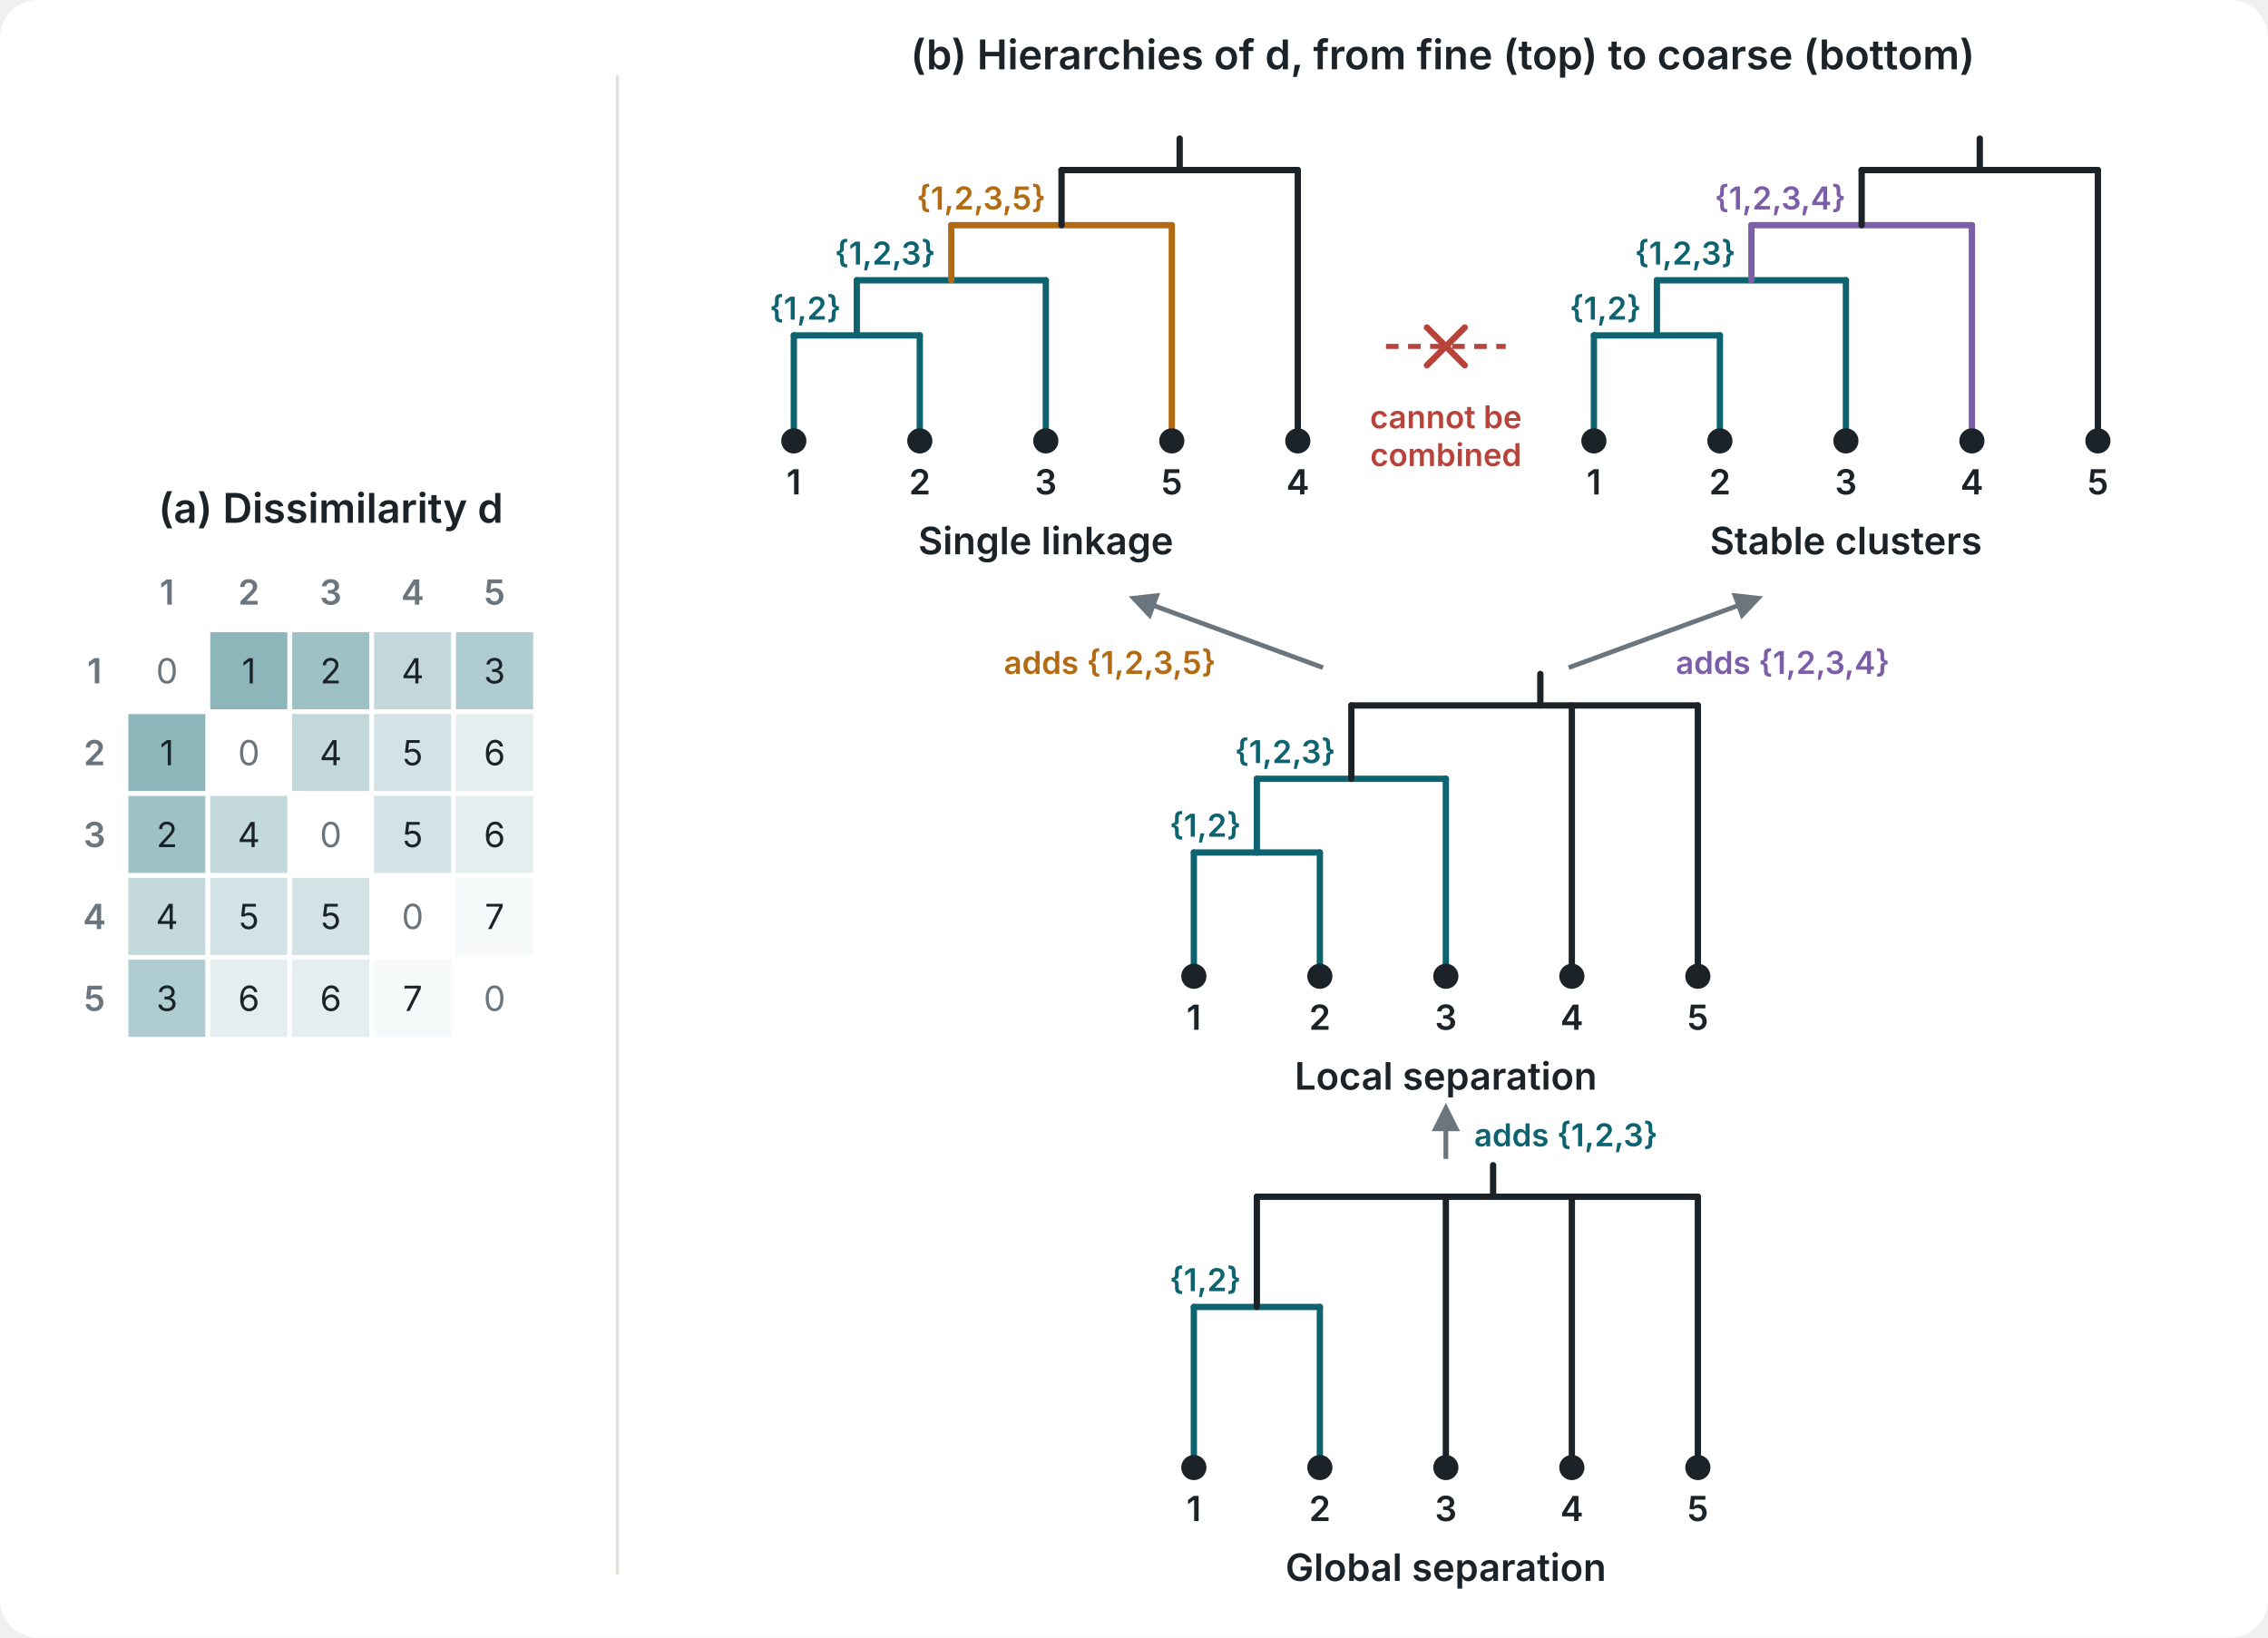
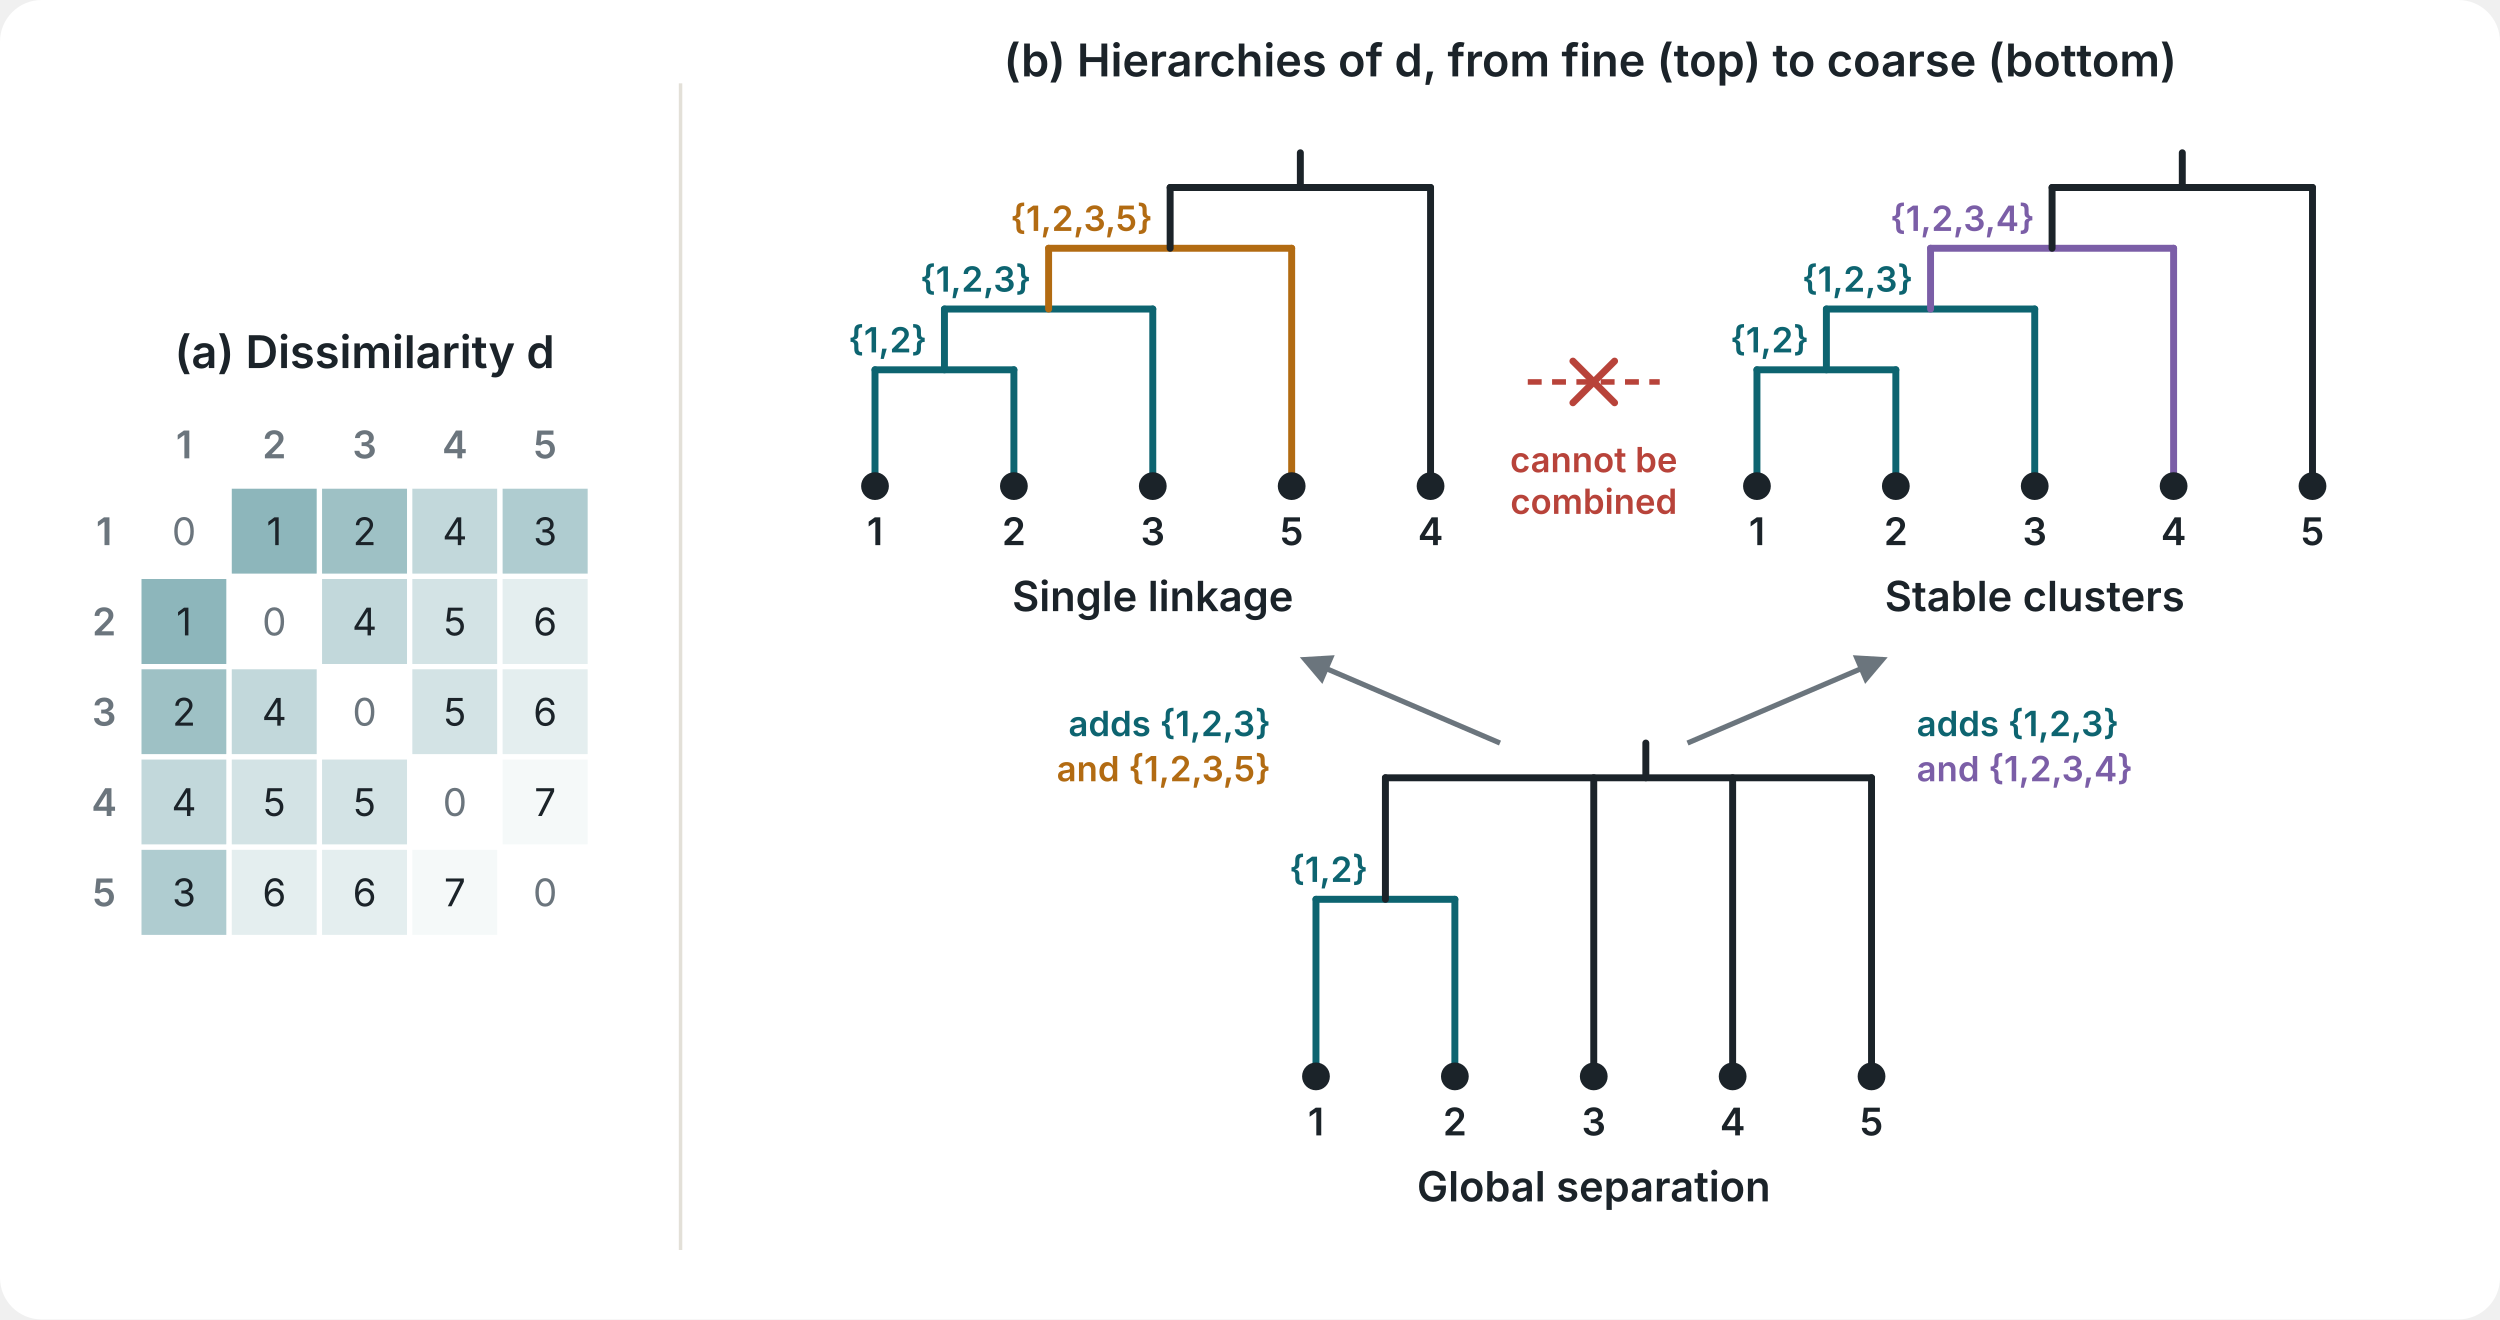
- <svg xmlns="http://www.w3.org/2000/svg" viewBox="0 0 720 520" font-family="Inter, Helvetica, Arial, sans-serif" role="img" aria-labelledby="t d">
-   <rect width="720" height="520" rx="12" fill="#ffffff" />
+ <svg xmlns="http://www.w3.org/2000/svg" viewBox="0 0 720 380" font-family="Inter, Helvetica, Arial, sans-serif" role="img" aria-labelledby="t d">
+   <rect width="720" height="380" rx="12" fill="#ffffff" />
  <defs>
    <marker id="arr4" viewBox="0 0 10 10" refX="8" refY="5" markerWidth="6" markerHeight="6" orient="auto-start-reverse">
      <path d="M0 0L10 5L0 10z" fill="#6b757d" />
    </marker>
  </defs>
-   <text x="105.0" y="166.0" font-size="13" font-weight="600" fill="#1b2329" text-anchor="middle">(a) Dissimilarity d</text>
-   <text x="30.0" y="217.0" font-size="11" font-weight="600" fill="#6b757d" text-anchor="middle">1</text>
-   <text x="53.0" y="192.0" font-size="11" font-weight="600" fill="#6b757d" text-anchor="middle">1</text>
-   <rect x="40" y="200" width="26" height="26" fill="#0d6470" fill-opacity="0.00" stroke="#ffffff" stroke-width="1.5" />
-   <text x="53.0" y="217.0" font-size="11" font-weight="400" fill="#6b757d" text-anchor="middle">0</text>
-   <rect x="66" y="200" width="26" height="26" fill="#0d6470" fill-opacity="0.47" stroke="#ffffff" stroke-width="1.5" />
-   <text x="79.0" y="217.0" font-size="11" font-weight="400" fill="#1b2329" text-anchor="middle">1</text>
-   <rect x="92" y="200" width="26" height="26" fill="#0d6470" fill-opacity="0.40" stroke="#ffffff" stroke-width="1.5" />
-   <text x="105.0" y="217.0" font-size="11" font-weight="400" fill="#1b2329" text-anchor="middle">2</text>
-   <rect x="118" y="200" width="26" height="26" fill="#0d6470" fill-opacity="0.25" stroke="#ffffff" stroke-width="1.5" />
-   <text x="131.0" y="217.0" font-size="11" font-weight="400" fill="#1b2329" text-anchor="middle">4</text>
-   <rect x="144" y="200" width="26" height="26" fill="#0d6470" fill-opacity="0.33" stroke="#ffffff" stroke-width="1.5" />
-   <text x="157.0" y="217.0" font-size="11" font-weight="400" fill="#1b2329" text-anchor="middle">3</text>
-   <text x="30.0" y="243.0" font-size="11" font-weight="600" fill="#6b757d" text-anchor="middle">2</text>
-   <text x="79.0" y="192.0" font-size="11" font-weight="600" fill="#6b757d" text-anchor="middle">2</text>
-   <rect x="40" y="226" width="26" height="26" fill="#0d6470" fill-opacity="0.47" stroke="#ffffff" stroke-width="1.5" />
-   <text x="53.0" y="243.0" font-size="11" font-weight="400" fill="#1b2329" text-anchor="middle">1</text>
-   <rect x="66" y="226" width="26" height="26" fill="#0d6470" fill-opacity="0.00" stroke="#ffffff" stroke-width="1.5" />
-   <text x="79.0" y="243.0" font-size="11" font-weight="400" fill="#6b757d" text-anchor="middle">0</text>
-   <rect x="92" y="226" width="26" height="26" fill="#0d6470" fill-opacity="0.25" stroke="#ffffff" stroke-width="1.5" />
-   <text x="105.0" y="243.0" font-size="11" font-weight="400" fill="#1b2329" text-anchor="middle">4</text>
-   <rect x="118" y="226" width="26" height="26" fill="#0d6470" fill-opacity="0.18" stroke="#ffffff" stroke-width="1.5" />
-   <text x="131.0" y="243.0" font-size="11" font-weight="400" fill="#1b2329" text-anchor="middle">5</text>
-   <rect x="144" y="226" width="26" height="26" fill="#0d6470" fill-opacity="0.11" stroke="#ffffff" stroke-width="1.5" />
-   <text x="157.0" y="243.0" font-size="11" font-weight="400" fill="#1b2329" text-anchor="middle">6</text>
-   <text x="30.0" y="269.0" font-size="11" font-weight="600" fill="#6b757d" text-anchor="middle">3</text>
-   <text x="105.0" y="192.0" font-size="11" font-weight="600" fill="#6b757d" text-anchor="middle">3</text>
-   <rect x="40" y="252" width="26" height="26" fill="#0d6470" fill-opacity="0.40" stroke="#ffffff" stroke-width="1.5" />
-   <text x="53.0" y="269.0" font-size="11" font-weight="400" fill="#1b2329" text-anchor="middle">2</text>
-   <rect x="66" y="252" width="26" height="26" fill="#0d6470" fill-opacity="0.25" stroke="#ffffff" stroke-width="1.5" />
-   <text x="79.0" y="269.0" font-size="11" font-weight="400" fill="#1b2329" text-anchor="middle">4</text>
-   <rect x="92" y="252" width="26" height="26" fill="#0d6470" fill-opacity="0.00" stroke="#ffffff" stroke-width="1.5" />
-   <text x="105.0" y="269.0" font-size="11" font-weight="400" fill="#6b757d" text-anchor="middle">0</text>
-   <rect x="118" y="252" width="26" height="26" fill="#0d6470" fill-opacity="0.18" stroke="#ffffff" stroke-width="1.5" />
-   <text x="131.0" y="269.0" font-size="11" font-weight="400" fill="#1b2329" text-anchor="middle">5</text>
-   <rect x="144" y="252" width="26" height="26" fill="#0d6470" fill-opacity="0.11" stroke="#ffffff" stroke-width="1.5" />
-   <text x="157.0" y="269.0" font-size="11" font-weight="400" fill="#1b2329" text-anchor="middle">6</text>
-   <text x="30.0" y="295.0" font-size="11" font-weight="600" fill="#6b757d" text-anchor="middle">4</text>
-   <text x="131.0" y="192.0" font-size="11" font-weight="600" fill="#6b757d" text-anchor="middle">4</text>
-   <rect x="40" y="278" width="26" height="26" fill="#0d6470" fill-opacity="0.25" stroke="#ffffff" stroke-width="1.5" />
-   <text x="53.0" y="295.0" font-size="11" font-weight="400" fill="#1b2329" text-anchor="middle">4</text>
-   <rect x="66" y="278" width="26" height="26" fill="#0d6470" fill-opacity="0.18" stroke="#ffffff" stroke-width="1.5" />
-   <text x="79.0" y="295.0" font-size="11" font-weight="400" fill="#1b2329" text-anchor="middle">5</text>
-   <rect x="92" y="278" width="26" height="26" fill="#0d6470" fill-opacity="0.18" stroke="#ffffff" stroke-width="1.5" />
-   <text x="105.0" y="295.0" font-size="11" font-weight="400" fill="#1b2329" text-anchor="middle">5</text>
-   <rect x="118" y="278" width="26" height="26" fill="#0d6470" fill-opacity="0.00" stroke="#ffffff" stroke-width="1.5" />
-   <text x="131.0" y="295.0" font-size="11" font-weight="400" fill="#6b757d" text-anchor="middle">0</text>
-   <rect x="144" y="278" width="26" height="26" fill="#0d6470" fill-opacity="0.04" stroke="#ffffff" stroke-width="1.5" />
-   <text x="157.0" y="295.0" font-size="11" font-weight="400" fill="#1b2329" text-anchor="middle">7</text>
-   <text x="30.0" y="321.0" font-size="11" font-weight="600" fill="#6b757d" text-anchor="middle">5</text>
-   <text x="157.0" y="192.0" font-size="11" font-weight="600" fill="#6b757d" text-anchor="middle">5</text>
-   <rect x="40" y="304" width="26" height="26" fill="#0d6470" fill-opacity="0.33" stroke="#ffffff" stroke-width="1.5" />
-   <text x="53.0" y="321.0" font-size="11" font-weight="400" fill="#1b2329" text-anchor="middle">3</text>
-   <rect x="66" y="304" width="26" height="26" fill="#0d6470" fill-opacity="0.11" stroke="#ffffff" stroke-width="1.5" />
-   <text x="79.0" y="321.0" font-size="11" font-weight="400" fill="#1b2329" text-anchor="middle">6</text>
-   <rect x="92" y="304" width="26" height="26" fill="#0d6470" fill-opacity="0.11" stroke="#ffffff" stroke-width="1.5" />
-   <text x="105.0" y="321.0" font-size="11" font-weight="400" fill="#1b2329" text-anchor="middle">6</text>
-   <rect x="118" y="304" width="26" height="26" fill="#0d6470" fill-opacity="0.04" stroke="#ffffff" stroke-width="1.5" />
-   <text x="131.0" y="321.0" font-size="11" font-weight="400" fill="#1b2329" text-anchor="middle">7</text>
-   <rect x="144" y="304" width="26" height="26" fill="#0d6470" fill-opacity="0.00" stroke="#ffffff" stroke-width="1.5" />
-   <text x="157.0" y="321.0" font-size="11" font-weight="400" fill="#6b757d" text-anchor="middle">0</text>
-   <line x1="196" y1="24" x2="196" y2="500" stroke="#e3e0d8" />
+   <text x="105.0" y="106.0" font-size="13" font-weight="600" fill="#1b2329" text-anchor="middle">(a) Dissimilarity d</text>
+   <text x="30.0" y="157.0" font-size="11" font-weight="600" fill="#6b757d" text-anchor="middle">1</text>
+   <text x="53.0" y="132.0" font-size="11" font-weight="600" fill="#6b757d" text-anchor="middle">1</text>
+   <rect x="40" y="140" width="26" height="26" fill="#0d6470" fill-opacity="0.00" stroke="#ffffff" stroke-width="1.5" />
+   <text x="53.0" y="157.0" font-size="11" font-weight="400" fill="#6b757d" text-anchor="middle">0</text>
+   <rect x="66" y="140" width="26" height="26" fill="#0d6470" fill-opacity="0.47" stroke="#ffffff" stroke-width="1.5" />
+   <text x="79.0" y="157.0" font-size="11" font-weight="400" fill="#1b2329" text-anchor="middle">1</text>
+   <rect x="92" y="140" width="26" height="26" fill="#0d6470" fill-opacity="0.40" stroke="#ffffff" stroke-width="1.5" />
+   <text x="105.0" y="157.0" font-size="11" font-weight="400" fill="#1b2329" text-anchor="middle">2</text>
+   <rect x="118" y="140" width="26" height="26" fill="#0d6470" fill-opacity="0.25" stroke="#ffffff" stroke-width="1.5" />
+   <text x="131.0" y="157.0" font-size="11" font-weight="400" fill="#1b2329" text-anchor="middle">4</text>
+   <rect x="144" y="140" width="26" height="26" fill="#0d6470" fill-opacity="0.33" stroke="#ffffff" stroke-width="1.5" />
+   <text x="157.0" y="157.0" font-size="11" font-weight="400" fill="#1b2329" text-anchor="middle">3</text>
+   <text x="30.0" y="183.0" font-size="11" font-weight="600" fill="#6b757d" text-anchor="middle">2</text>
+   <text x="79.0" y="132.0" font-size="11" font-weight="600" fill="#6b757d" text-anchor="middle">2</text>
+   <rect x="40" y="166" width="26" height="26" fill="#0d6470" fill-opacity="0.47" stroke="#ffffff" stroke-width="1.5" />
+   <text x="53.0" y="183.0" font-size="11" font-weight="400" fill="#1b2329" text-anchor="middle">1</text>
+   <rect x="66" y="166" width="26" height="26" fill="#0d6470" fill-opacity="0.00" stroke="#ffffff" stroke-width="1.5" />
+   <text x="79.0" y="183.0" font-size="11" font-weight="400" fill="#6b757d" text-anchor="middle">0</text>
+   <rect x="92" y="166" width="26" height="26" fill="#0d6470" fill-opacity="0.25" stroke="#ffffff" stroke-width="1.5" />
+   <text x="105.0" y="183.0" font-size="11" font-weight="400" fill="#1b2329" text-anchor="middle">4</text>
+   <rect x="118" y="166" width="26" height="26" fill="#0d6470" fill-opacity="0.18" stroke="#ffffff" stroke-width="1.5" />
+   <text x="131.0" y="183.0" font-size="11" font-weight="400" fill="#1b2329" text-anchor="middle">5</text>
+   <rect x="144" y="166" width="26" height="26" fill="#0d6470" fill-opacity="0.11" stroke="#ffffff" stroke-width="1.5" />
+   <text x="157.0" y="183.0" font-size="11" font-weight="400" fill="#1b2329" text-anchor="middle">6</text>
+   <text x="30.0" y="209.0" font-size="11" font-weight="600" fill="#6b757d" text-anchor="middle">3</text>
+   <text x="105.0" y="132.0" font-size="11" font-weight="600" fill="#6b757d" text-anchor="middle">3</text>
+   <rect x="40" y="192" width="26" height="26" fill="#0d6470" fill-opacity="0.40" stroke="#ffffff" stroke-width="1.5" />
+   <text x="53.0" y="209.0" font-size="11" font-weight="400" fill="#1b2329" text-anchor="middle">2</text>
+   <rect x="66" y="192" width="26" height="26" fill="#0d6470" fill-opacity="0.25" stroke="#ffffff" stroke-width="1.5" />
+   <text x="79.0" y="209.0" font-size="11" font-weight="400" fill="#1b2329" text-anchor="middle">4</text>
+   <rect x="92" y="192" width="26" height="26" fill="#0d6470" fill-opacity="0.00" stroke="#ffffff" stroke-width="1.5" />
+   <text x="105.0" y="209.0" font-size="11" font-weight="400" fill="#6b757d" text-anchor="middle">0</text>
+   <rect x="118" y="192" width="26" height="26" fill="#0d6470" fill-opacity="0.18" stroke="#ffffff" stroke-width="1.5" />
+   <text x="131.0" y="209.0" font-size="11" font-weight="400" fill="#1b2329" text-anchor="middle">5</text>
+   <rect x="144" y="192" width="26" height="26" fill="#0d6470" fill-opacity="0.11" stroke="#ffffff" stroke-width="1.5" />
+   <text x="157.0" y="209.0" font-size="11" font-weight="400" fill="#1b2329" text-anchor="middle">6</text>
+   <text x="30.0" y="235.0" font-size="11" font-weight="600" fill="#6b757d" text-anchor="middle">4</text>
+   <text x="131.0" y="132.0" font-size="11" font-weight="600" fill="#6b757d" text-anchor="middle">4</text>
+   <rect x="40" y="218" width="26" height="26" fill="#0d6470" fill-opacity="0.25" stroke="#ffffff" stroke-width="1.5" />
+   <text x="53.0" y="235.0" font-size="11" font-weight="400" fill="#1b2329" text-anchor="middle">4</text>
+   <rect x="66" y="218" width="26" height="26" fill="#0d6470" fill-opacity="0.18" stroke="#ffffff" stroke-width="1.5" />
+   <text x="79.0" y="235.0" font-size="11" font-weight="400" fill="#1b2329" text-anchor="middle">5</text>
+   <rect x="92" y="218" width="26" height="26" fill="#0d6470" fill-opacity="0.18" stroke="#ffffff" stroke-width="1.5" />
+   <text x="105.0" y="235.0" font-size="11" font-weight="400" fill="#1b2329" text-anchor="middle">5</text>
+   <rect x="118" y="218" width="26" height="26" fill="#0d6470" fill-opacity="0.00" stroke="#ffffff" stroke-width="1.5" />
+   <text x="131.0" y="235.0" font-size="11" font-weight="400" fill="#6b757d" text-anchor="middle">0</text>
+   <rect x="144" y="218" width="26" height="26" fill="#0d6470" fill-opacity="0.04" stroke="#ffffff" stroke-width="1.5" />
+   <text x="157.0" y="235.0" font-size="11" font-weight="400" fill="#1b2329" text-anchor="middle">7</text>
+   <text x="30.0" y="261.0" font-size="11" font-weight="600" fill="#6b757d" text-anchor="middle">5</text>
+   <text x="157.0" y="132.0" font-size="11" font-weight="600" fill="#6b757d" text-anchor="middle">5</text>
+   <rect x="40" y="244" width="26" height="26" fill="#0d6470" fill-opacity="0.33" stroke="#ffffff" stroke-width="1.5" />
+   <text x="53.0" y="261.0" font-size="11" font-weight="400" fill="#1b2329" text-anchor="middle">3</text>
+   <rect x="66" y="244" width="26" height="26" fill="#0d6470" fill-opacity="0.11" stroke="#ffffff" stroke-width="1.5" />
+   <text x="79.0" y="261.0" font-size="11" font-weight="400" fill="#1b2329" text-anchor="middle">6</text>
+   <rect x="92" y="244" width="26" height="26" fill="#0d6470" fill-opacity="0.11" stroke="#ffffff" stroke-width="1.5" />
+   <text x="105.0" y="261.0" font-size="11" font-weight="400" fill="#1b2329" text-anchor="middle">6</text>
+   <rect x="118" y="244" width="26" height="26" fill="#0d6470" fill-opacity="0.04" stroke="#ffffff" stroke-width="1.5" />
+   <text x="131.0" y="261.0" font-size="11" font-weight="400" fill="#1b2329" text-anchor="middle">7</text>
+   <rect x="144" y="244" width="26" height="26" fill="#0d6470" fill-opacity="0.00" stroke="#ffffff" stroke-width="1.5" />
+   <text x="157.0" y="261.0" font-size="11" font-weight="400" fill="#6b757d" text-anchor="middle">0</text>
+   <line x1="196" y1="24" x2="196" y2="360" stroke="#e3e0d8" />
  <text x="458.0" y="22.0" font-size="13" font-weight="600" fill="#1b2329" text-anchor="middle">(b) Hierarchies of d, from fine (top) to coarse (bottom)</text>
  <path d="M252.0 106.5H292.0" stroke="#0d6470" stroke-width="2" stroke-linecap="round" />
  <path d="M252.0 106.5V140.0" stroke="#0d6470" stroke-width="2" stroke-linecap="round" />
  <path d="M292.0 106.5V140.0" stroke="#0d6470" stroke-width="2" stroke-linecap="round" />
  <path d="M272.0 89.0H332.0" stroke="#0d6470" stroke-width="2" stroke-linecap="round" />
  <path d="M272.0 89.0V106.5" stroke="#0d6470" stroke-width="2" stroke-linecap="round" />
  <path d="M332.0 89.0V140.0" stroke="#0d6470" stroke-width="2" stroke-linecap="round" />
  <path d="M302.0 71.5H372.0" stroke="#b26b12" stroke-width="2" stroke-linecap="round" />
  <path d="M302.0 71.5V89.0" stroke="#b26b12" stroke-width="2" stroke-linecap="round" />
  <path d="M372.0 71.5V140.0" stroke="#b26b12" stroke-width="2" stroke-linecap="round" />
  <path d="M337.0 54.0H412.0" stroke="#1b2329" stroke-width="2" stroke-linecap="round" />
  <path d="M337.0 54.0V71.5" stroke="#1b2329" stroke-width="2" stroke-linecap="round" />
  <path d="M412.0 54.0V140.0" stroke="#1b2329" stroke-width="2" stroke-linecap="round" />
  <path d="M374.5 54.0v-10" stroke="#1b2329" stroke-width="2" stroke-linecap="round" />
  <circle cx="252" cy="140" r="4" fill="#1b2329" />
  <text x="252.0" y="157.0" font-size="11" font-weight="600" fill="#1b2329" text-anchor="middle">1</text>
  <circle cx="292" cy="140" r="4" fill="#1b2329" />
  <text x="292.0" y="157.0" font-size="11" font-weight="600" fill="#1b2329" text-anchor="middle">2</text>
  <circle cx="332" cy="140" r="4" fill="#1b2329" />
  <text x="332.0" y="157.0" font-size="11" font-weight="600" fill="#1b2329" text-anchor="middle">3</text>
  <circle cx="372" cy="140" r="4" fill="#1b2329" />
  <text x="372.0" y="157.0" font-size="11" font-weight="600" fill="#1b2329" text-anchor="middle">5</text>
  <circle cx="412" cy="140" r="4" fill="#1b2329" />
  <text x="412.0" y="157.0" font-size="11" font-weight="600" fill="#1b2329" text-anchor="middle">4</text>
  <text x="332.0" y="66.5" font-size="10" font-weight="600" fill="#b26b12" text-anchor="end">{1,2,3,5}</text>
  <text x="297.0" y="84.0" font-size="10" font-weight="600" fill="#0d6470" text-anchor="end">{1,2,3}</text>
  <text x="267.0" y="101.5" font-size="10" font-weight="600" fill="#0d6470" text-anchor="end">{1,2}</text>
  <text x="332.0" y="176.0" font-size="12" font-weight="600" fill="#1b2329" text-anchor="middle">Single linkage</text>
  <path d="M506.0 106.5H546.0" stroke="#0d6470" stroke-width="2" stroke-linecap="round" />
  <path d="M506.0 106.5V140.0" stroke="#0d6470" stroke-width="2" stroke-linecap="round" />
  <path d="M546.0 106.5V140.0" stroke="#0d6470" stroke-width="2" stroke-linecap="round" />
  <path d="M526.0 89.0H586.0" stroke="#0d6470" stroke-width="2" stroke-linecap="round" />
  <path d="M526.0 89.0V106.5" stroke="#0d6470" stroke-width="2" stroke-linecap="round" />
  <path d="M586.0 89.0V140.0" stroke="#0d6470" stroke-width="2" stroke-linecap="round" />
  <path d="M556.0 71.5H626.0" stroke="#7b5ea7" stroke-width="2" stroke-linecap="round" />
  <path d="M556.0 71.5V89.0" stroke="#7b5ea7" stroke-width="2" stroke-linecap="round" />
  <path d="M626.0 71.5V140.0" stroke="#7b5ea7" stroke-width="2" stroke-linecap="round" />
  <path d="M591.0 54.0H666.0" stroke="#1b2329" stroke-width="2" stroke-linecap="round" />
  <path d="M591.0 54.0V71.5" stroke="#1b2329" stroke-width="2" stroke-linecap="round" />
  <path d="M666.0 54.0V140.0" stroke="#1b2329" stroke-width="2" stroke-linecap="round" />
  <path d="M628.5 54.0v-10" stroke="#1b2329" stroke-width="2" stroke-linecap="round" />
  <circle cx="506" cy="140" r="4" fill="#1b2329" />
  <text x="506.0" y="157.0" font-size="11" font-weight="600" fill="#1b2329" text-anchor="middle">1</text>
  <circle cx="546" cy="140" r="4" fill="#1b2329" />
  <text x="546.0" y="157.0" font-size="11" font-weight="600" fill="#1b2329" text-anchor="middle">2</text>
  <circle cx="586" cy="140" r="4" fill="#1b2329" />
  <text x="586.0" y="157.0" font-size="11" font-weight="600" fill="#1b2329" text-anchor="middle">3</text>
  <circle cx="626" cy="140" r="4" fill="#1b2329" />
  <text x="626.0" y="157.0" font-size="11" font-weight="600" fill="#1b2329" text-anchor="middle">4</text>
  <circle cx="666" cy="140" r="4" fill="#1b2329" />
  <text x="666.0" y="157.0" font-size="11" font-weight="600" fill="#1b2329" text-anchor="middle">5</text>
  <text x="586.0" y="66.5" font-size="10" font-weight="600" fill="#7b5ea7" text-anchor="end">{1,2,3,4}</text>
  <text x="551.0" y="84.0" font-size="10" font-weight="600" fill="#0d6470" text-anchor="end">{1,2,3}</text>
  <text x="521.0" y="101.5" font-size="10" font-weight="600" fill="#0d6470" text-anchor="end">{1,2}</text>
  <text x="586.0" y="176.0" font-size="12" font-weight="600" fill="#1b2329" text-anchor="middle">Stable clusters</text>
-   <path d="M379.0 270.7H419.0" stroke="#0d6470" stroke-width="2" stroke-linecap="round" />
-   <path d="M379.0 270.7V310.0" stroke="#0d6470" stroke-width="2" stroke-linecap="round" />
-   <path d="M419.0 270.7V310.0" stroke="#0d6470" stroke-width="2" stroke-linecap="round" />
-   <path d="M399.0 247.3H459.0" stroke="#0d6470" stroke-width="2" stroke-linecap="round" />
-   <path d="M399.0 247.3V270.7" stroke="#0d6470" stroke-width="2" stroke-linecap="round" />
-   <path d="M459.0 247.3V310.0" stroke="#0d6470" stroke-width="2" stroke-linecap="round" />
-   <path d="M429.0 224.0H539.0" stroke="#1b2329" stroke-width="2" stroke-linecap="round" />
-   <path d="M429.0 224.0V247.3" stroke="#1b2329" stroke-width="2" stroke-linecap="round" />
+   <path d="M379.0 259.0H419.0" stroke="#0d6470" stroke-width="2" stroke-linecap="round" />
+   <path d="M379.0 259.0V310.0" stroke="#0d6470" stroke-width="2" stroke-linecap="round" />
+   <path d="M419.0 259.0V310.0" stroke="#0d6470" stroke-width="2" stroke-linecap="round" />
+   <path d="M399.0 224.0H539.0" stroke="#1b2329" stroke-width="2" stroke-linecap="round" />
+   <path d="M399.0 224.0V259.0" stroke="#1b2329" stroke-width="2" stroke-linecap="round" />
+   <path d="M459.0 224.0V310.0" stroke="#1b2329" stroke-width="2" stroke-linecap="round" />
  <path d="M499.0 224.0V310.0" stroke="#1b2329" stroke-width="2" stroke-linecap="round" />
  <path d="M539.0 224.0V310.0" stroke="#1b2329" stroke-width="2" stroke-linecap="round" />
-   <path d="M489.0 224.0v-10" stroke="#1b2329" stroke-width="2" stroke-linecap="round" />
+   <path d="M474.0 224.0v-10" stroke="#1b2329" stroke-width="2" stroke-linecap="round" />
  <circle cx="379" cy="310" r="4" fill="#1b2329" />
  <text x="379.0" y="327.0" font-size="11" font-weight="600" fill="#1b2329" text-anchor="middle">1</text>
  <circle cx="419" cy="310" r="4" fill="#1b2329" />
  <text x="419.0" y="327.0" font-size="11" font-weight="600" fill="#1b2329" text-anchor="middle">2</text>
  <circle cx="459" cy="310" r="4" fill="#1b2329" />
  <text x="459.0" y="327.0" font-size="11" font-weight="600" fill="#1b2329" text-anchor="middle">3</text>
  <circle cx="499" cy="310" r="4" fill="#1b2329" />
  <text x="499.0" y="327.0" font-size="11" font-weight="600" fill="#1b2329" text-anchor="middle">4</text>
  <circle cx="539" cy="310" r="4" fill="#1b2329" />
  <text x="539.0" y="327.0" font-size="11" font-weight="600" fill="#1b2329" text-anchor="middle">5</text>
-   <text x="424.0" y="242.3" font-size="10" font-weight="600" fill="#0d6470" text-anchor="end">{1,2,3}</text>
-   <text x="394.0" y="265.7" font-size="10" font-weight="600" fill="#0d6470" text-anchor="end">{1,2}</text>
-   <text x="459.0" y="346.0" font-size="12" font-weight="600" fill="#1b2329" text-anchor="middle">Local separation</text>
-   <path d="M379.0 415.0H419.0" stroke="#0d6470" stroke-width="2" stroke-linecap="round" />
-   <path d="M379.0 415.0V466.0" stroke="#0d6470" stroke-width="2" stroke-linecap="round" />
-   <path d="M419.0 415.0V466.0" stroke="#0d6470" stroke-width="2" stroke-linecap="round" />
-   <path d="M399.0 380.0H539.0" stroke="#1b2329" stroke-width="2" stroke-linecap="round" />
-   <path d="M399.0 380.0V415.0" stroke="#1b2329" stroke-width="2" stroke-linecap="round" />
-   <path d="M459.0 380.0V466.0" stroke="#1b2329" stroke-width="2" stroke-linecap="round" />
-   <path d="M499.0 380.0V466.0" stroke="#1b2329" stroke-width="2" stroke-linecap="round" />
-   <path d="M539.0 380.0V466.0" stroke="#1b2329" stroke-width="2" stroke-linecap="round" />
-   <path d="M474.0 380.0v-10" stroke="#1b2329" stroke-width="2" stroke-linecap="round" />
-   <circle cx="379" cy="466" r="4" fill="#1b2329" />
-   <text x="379.0" y="483.0" font-size="11" font-weight="600" fill="#1b2329" text-anchor="middle">1</text>
-   <circle cx="419" cy="466" r="4" fill="#1b2329" />
-   <text x="419.0" y="483.0" font-size="11" font-weight="600" fill="#1b2329" text-anchor="middle">2</text>
-   <circle cx="459" cy="466" r="4" fill="#1b2329" />
-   <text x="459.0" y="483.0" font-size="11" font-weight="600" fill="#1b2329" text-anchor="middle">3</text>
-   <circle cx="499" cy="466" r="4" fill="#1b2329" />
-   <text x="499.0" y="483.0" font-size="11" font-weight="600" fill="#1b2329" text-anchor="middle">4</text>
-   <circle cx="539" cy="466" r="4" fill="#1b2329" />
-   <text x="539.0" y="483.0" font-size="11" font-weight="600" fill="#1b2329" text-anchor="middle">5</text>
-   <text x="394.0" y="410.0" font-size="10" font-weight="600" fill="#0d6470" text-anchor="end">{1,2}</text>
-   <text x="459.0" y="502.0" font-size="12" font-weight="600" fill="#1b2329" text-anchor="middle">Global separation</text>
-   <path d="M459 368L459 352" stroke="#6b757d" stroke-width="1.5" marker-end="url(#arr4)" />
-   <path d="M420 212L360 190" stroke="#6b757d" stroke-width="1.5" marker-end="url(#arr4)" />
-   <path d="M498 212L558 190" stroke="#6b757d" stroke-width="1.5" marker-end="url(#arr4)" />
-   <text x="468.0" y="364.0" font-size="10" font-weight="600" fill="#0d6470" text-anchor="start">adds {1,2,3}</text>
-   <text x="386.0" y="214.0" font-size="10" font-weight="600" fill="#b26b12" text-anchor="end">adds {1,2,3,5}</text>
-   <text x="532.0" y="214.0" font-size="10" font-weight="600" fill="#7b5ea7" text-anchor="start">adds {1,2,3,4}</text>
+   <text x="394.0" y="254.0" font-size="10" font-weight="600" fill="#0d6470" text-anchor="end">{1,2}</text>
+   <text x="459.0" y="346.0" font-size="12" font-weight="600" fill="#1b2329" text-anchor="middle">Global separation</text>
+   <path d="M432 214L376 190" stroke="#6b757d" stroke-width="1.5" marker-end="url(#arr4)" />
+   <path d="M486 214L542 190" stroke="#6b757d" stroke-width="1.5" marker-end="url(#arr4)" />
+   <text x="366.0" y="212.0" font-size="10" font-weight="600" fill="#0d6470" text-anchor="end">adds {1,2,3}</text>
+   <text x="366.0" y="225.0" font-size="10" font-weight="600" fill="#b26b12" text-anchor="end">and {1,2,3,5}</text>
+   <text x="552.0" y="212.0" font-size="10" font-weight="600" fill="#0d6470" text-anchor="start">adds {1,2,3}</text>
+   <text x="552.0" y="225.0" font-size="10" font-weight="600" fill="#7b5ea7" text-anchor="start">and {1,2,3,4}</text>
  <path d="M440 110H478" stroke="#b8433a" stroke-width="1.6" stroke-dasharray="4 3" />
  <path d="M453 104l12 12M465 104l-12 12" stroke="#b8433a" stroke-width="2" stroke-linecap="round" />
  <text x="459.0" y="136.0" font-size="10" font-weight="600" fill="#b8433a" text-anchor="middle">cannot be</text>
  <text x="459.0" y="148.0" font-size="10" font-weight="600" fill="#b8433a" text-anchor="middle">combined</text>
</svg>
